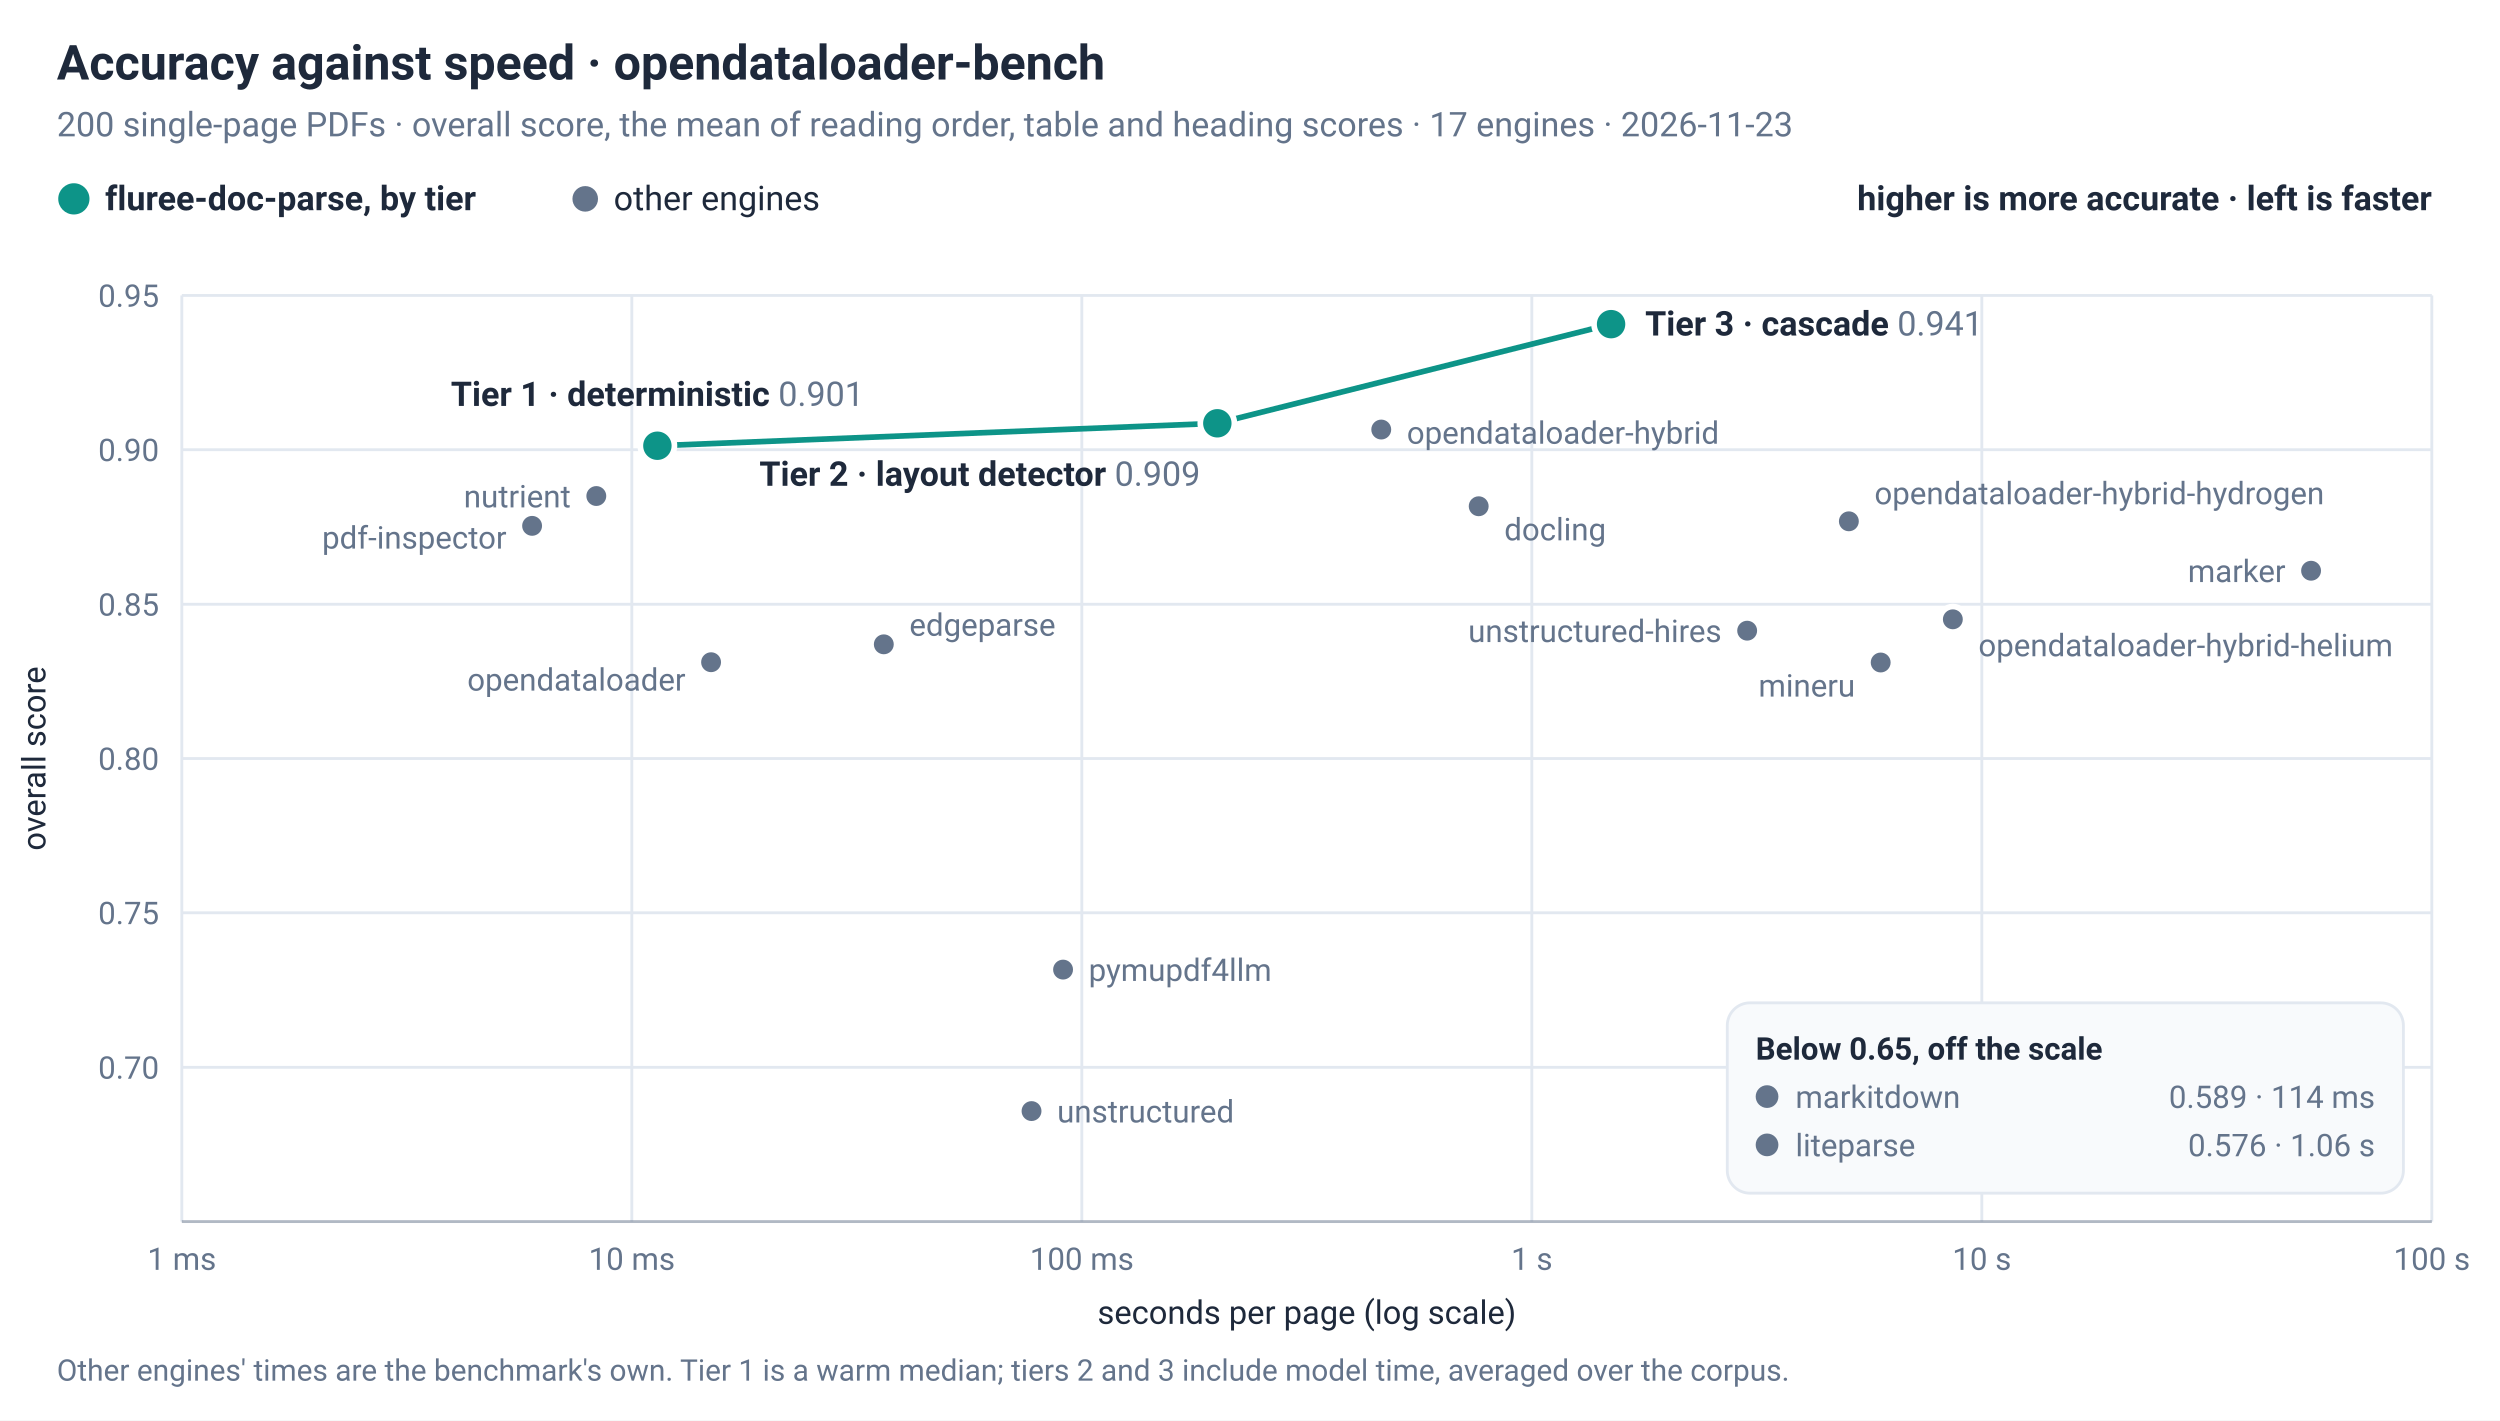
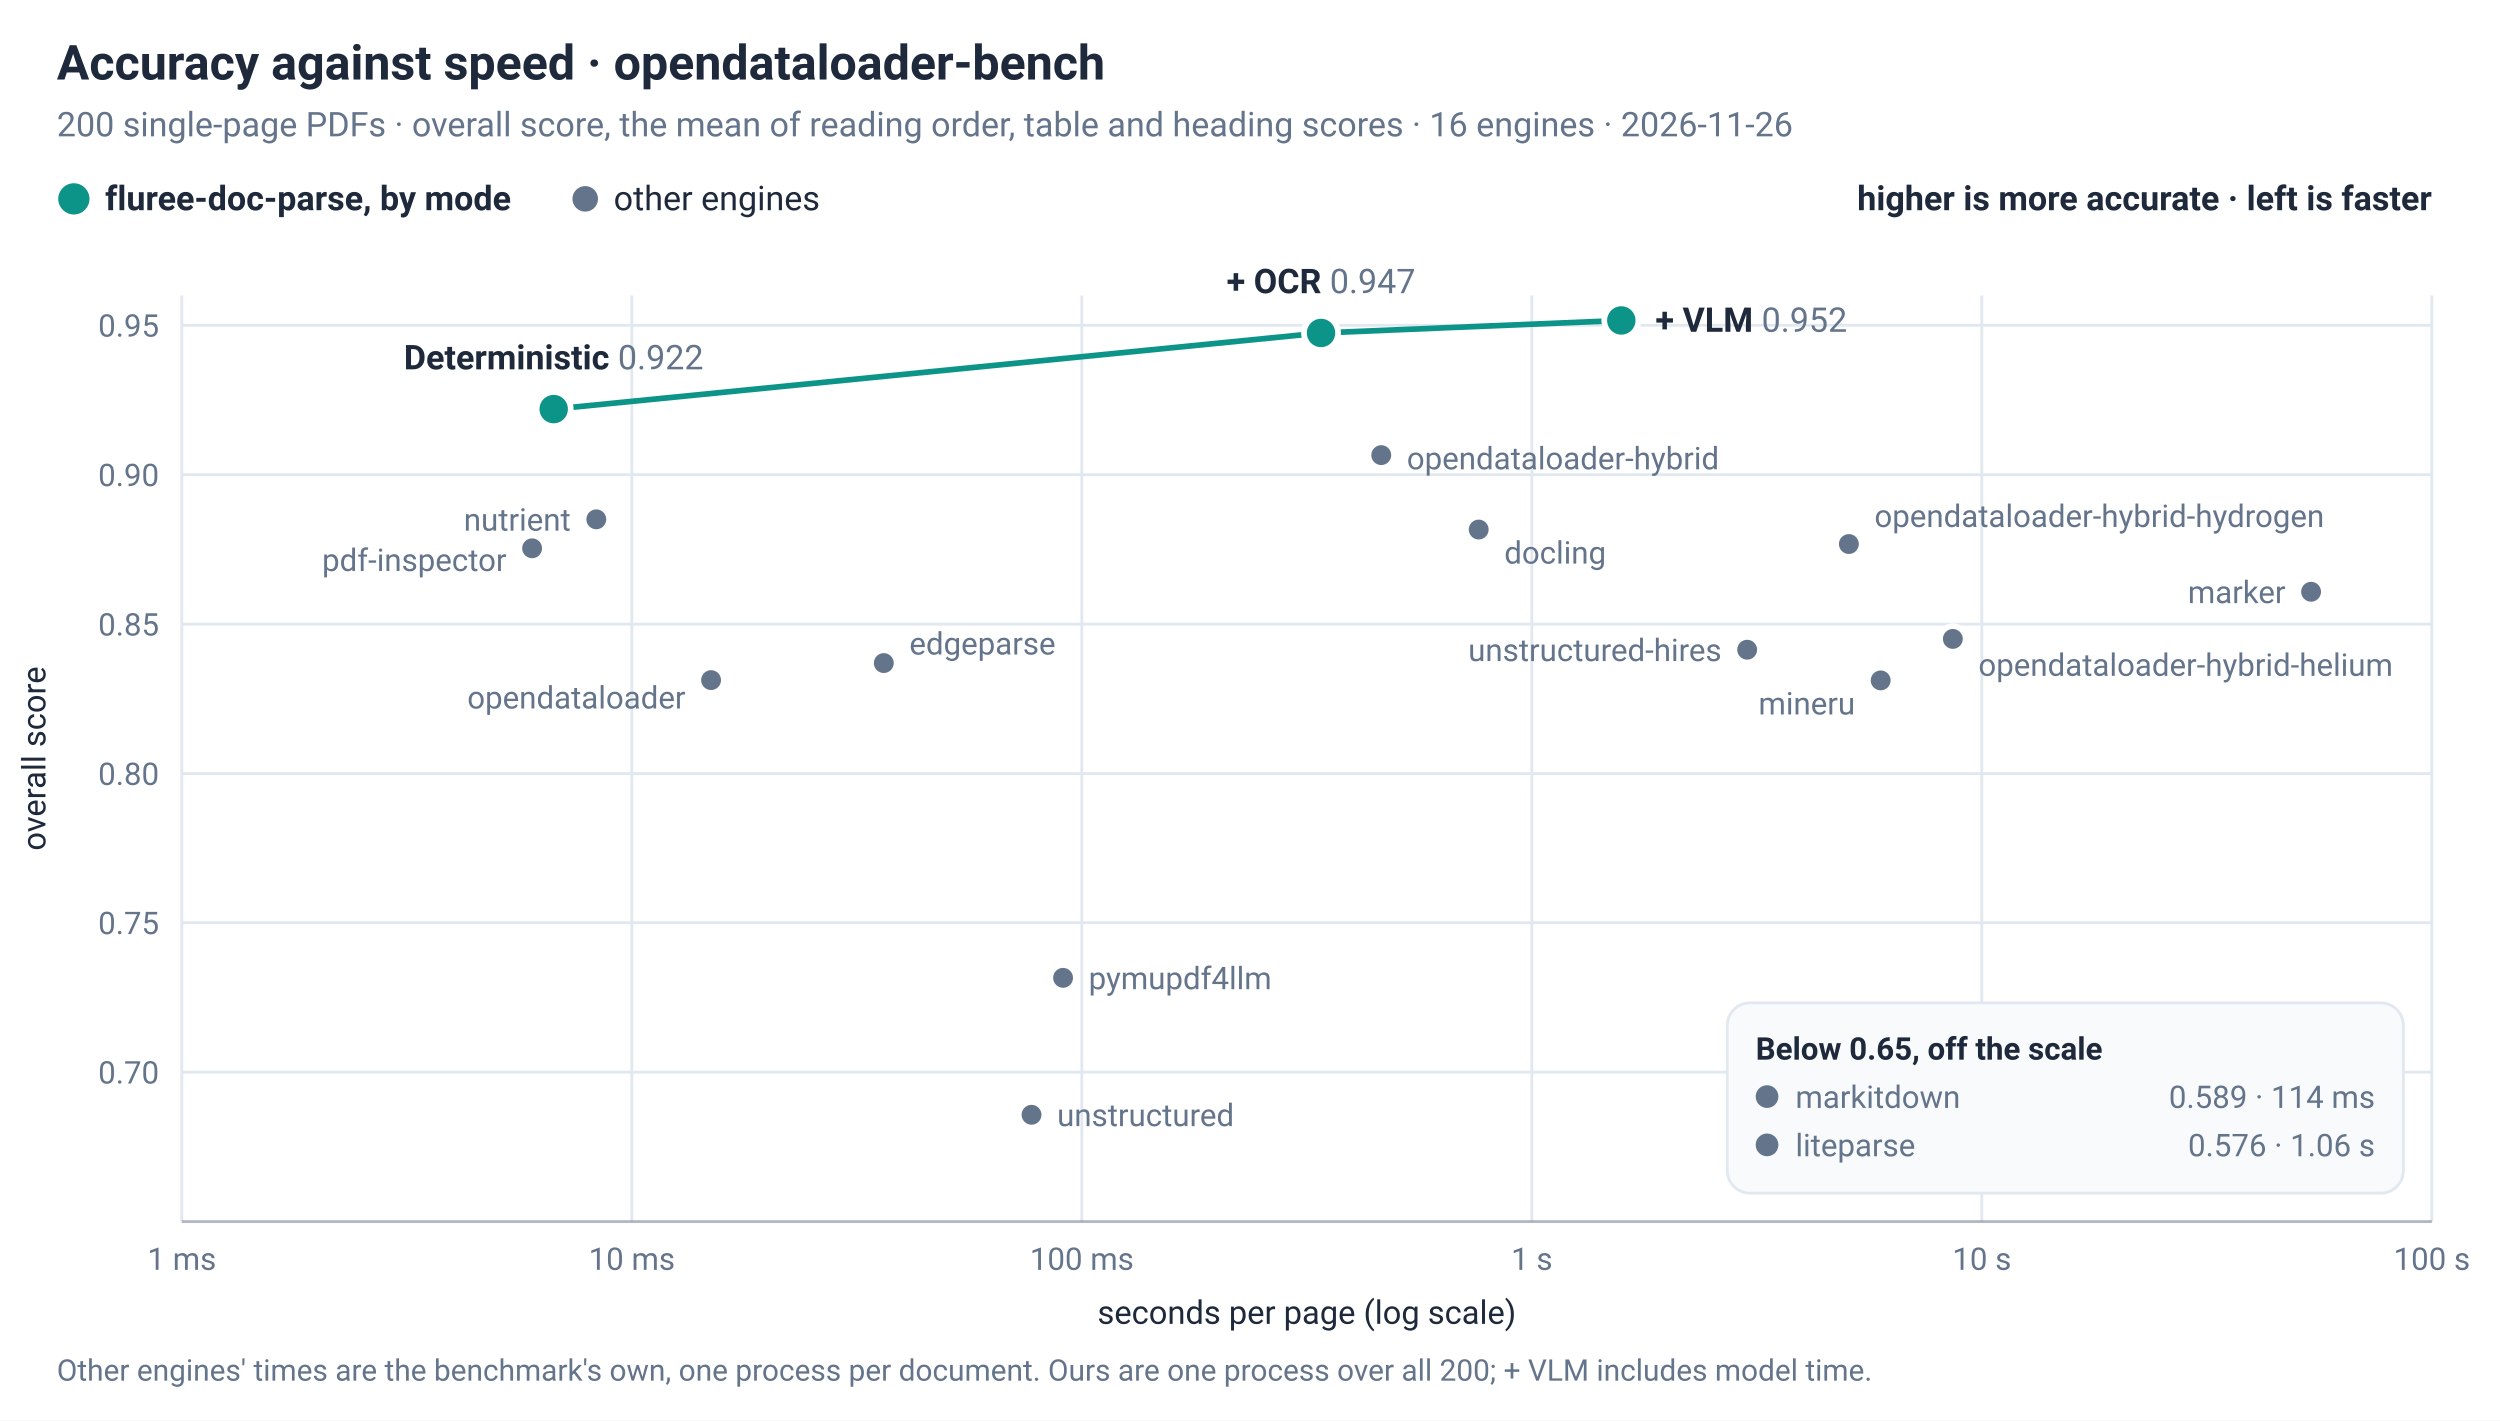
<svg xmlns="http://www.w3.org/2000/svg" width="880" height="500" viewBox="0 0 880 500" font-family="-apple-system,Segoe UI,Roboto,Helvetica,Arial,sans-serif">
  <rect width="880" height="500" fill="white" />
  <text x="20" y="28" font-size="17" font-weight="700" fill="#1e293b">Accuracy against speed · opendataloader-bench</text>
-   <text x="20" y="48" font-size="12" fill="#64748b">200 single-page PDFs · overall score, the mean of reading order, table and heading scores · 17 engines · 2026-11-23</text>
+   <text x="20" y="48" font-size="12" fill="#64748b">200 single-page PDFs · overall score, the mean of reading order, table and heading scores · 16 engines · 2026-11-26</text>
  <circle cx="26" cy="70" r="5.5" fill="#0d9488" />
-   <text x="37" y="74" font-size="12" font-weight="700" fill="#1e293b">fluree-doc-parse, by tier</text>
+   <text x="37" y="74" font-size="12" font-weight="700" fill="#1e293b">fluree-doc-parse, by mode</text>
  <circle cx="206" cy="70" r="4.5" fill="#64748b" />
  <text x="216" y="74" font-size="12" fill="#1e293b">other engines</text>
  <text x="856" y="74" font-size="12" font-weight="700" fill="#1e293b" text-anchor="end">higher is more accurate · left is faster</text>
-   <line x1="64" y1="375.7" x2="856" y2="375.7" stroke="#e2e8f0" />
-   <text x="56" y="379.7" font-size="11" fill="#64748b" text-anchor="end">0.70</text>
-   <line x1="64" y1="321.3" x2="856" y2="321.3" stroke="#e2e8f0" />
-   <text x="56" y="325.3" font-size="11" fill="#64748b" text-anchor="end">0.75</text>
-   <line x1="64" y1="267.0" x2="856" y2="267.0" stroke="#e2e8f0" />
-   <text x="56" y="271.0" font-size="11" fill="#64748b" text-anchor="end">0.80</text>
-   <line x1="64" y1="212.7" x2="856" y2="212.7" stroke="#e2e8f0" />
-   <text x="56" y="216.7" font-size="11" fill="#64748b" text-anchor="end">0.85</text>
-   <line x1="64" y1="158.3" x2="856" y2="158.3" stroke="#e2e8f0" />
-   <text x="56" y="162.3" font-size="11" fill="#64748b" text-anchor="end">0.90</text>
-   <line x1="64" y1="104.0" x2="856" y2="104.0" stroke="#e2e8f0" />
-   <text x="56" y="108.0" font-size="11" fill="#64748b" text-anchor="end">0.95</text>
+   <line x1="64" y1="377.4" x2="856" y2="377.4" stroke="#e2e8f0" />
+   <text x="56" y="381.4" font-size="11" fill="#64748b" text-anchor="end">0.70</text>
+   <line x1="64" y1="324.8" x2="856" y2="324.8" stroke="#e2e8f0" />
+   <text x="56" y="328.8" font-size="11" fill="#64748b" text-anchor="end">0.75</text>
+   <line x1="64" y1="272.3" x2="856" y2="272.3" stroke="#e2e8f0" />
+   <text x="56" y="276.3" font-size="11" fill="#64748b" text-anchor="end">0.80</text>
+   <line x1="64" y1="219.7" x2="856" y2="219.7" stroke="#e2e8f0" />
+   <text x="56" y="223.7" font-size="11" fill="#64748b" text-anchor="end">0.85</text>
+   <line x1="64" y1="167.1" x2="856" y2="167.1" stroke="#e2e8f0" />
+   <text x="56" y="171.1" font-size="11" fill="#64748b" text-anchor="end">0.90</text>
+   <line x1="64" y1="114.5" x2="856" y2="114.5" stroke="#e2e8f0" />
+   <text x="56" y="118.5" font-size="11" fill="#64748b" text-anchor="end">0.95</text>
  <line x1="64.0" y1="104" x2="64.0" y2="430" stroke="#e2e8f0" />
  <text x="64.0" y="447" font-size="11" fill="#64748b" text-anchor="middle">1 ms</text>
  <line x1="222.4" y1="104" x2="222.4" y2="430" stroke="#e2e8f0" />
  <text x="222.4" y="447" font-size="11" fill="#64748b" text-anchor="middle">10 ms</text>
  <line x1="380.8" y1="104" x2="380.8" y2="430" stroke="#e2e8f0" />
  <text x="380.8" y="447" font-size="11" fill="#64748b" text-anchor="middle">100 ms</text>
  <line x1="539.2" y1="104" x2="539.2" y2="430" stroke="#e2e8f0" />
  <text x="539.2" y="447" font-size="11" fill="#64748b" text-anchor="middle">1 s</text>
  <line x1="697.6" y1="104" x2="697.6" y2="430" stroke="#e2e8f0" />
  <text x="697.6" y="447" font-size="11" fill="#64748b" text-anchor="middle">10 s</text>
  <line x1="856.0" y1="104" x2="856.0" y2="430" stroke="#e2e8f0" />
  <text x="856.0" y="447" font-size="11" fill="#64748b" text-anchor="middle">100 s</text>
  <line x1="64" y1="430" x2="856" y2="430" stroke="#64748b" stroke-opacity="0.5" />
  <text x="460" y="466" font-size="11.5" fill="#1e293b" text-anchor="middle">seconds per page (log scale)</text>
  <text x="16" y="267" font-size="11.5" fill="#1e293b" text-anchor="middle" transform="rotate(-90 16 267)">overall score</text>
-   <circle cx="486.2" cy="151.2" r="4.5" fill="#64748b" stroke="white" stroke-width="2" />
-   <text x="495.2" y="156.2" font-size="11" fill="#64748b" text-anchor="start">opendataloader-hybrid</text>
-   <circle cx="209.9" cy="174.6" r="4.5" fill="#64748b" stroke="white" stroke-width="2" />
-   <text x="200.9" y="178.6" font-size="11" fill="#64748b" text-anchor="end">nutrient</text>
-   <circle cx="520.5" cy="178.2" r="4.5" fill="#64748b" stroke="white" stroke-width="2" />
-   <text x="529.5" y="190.2" font-size="11" fill="#64748b" text-anchor="start">docling</text>
-   <circle cx="650.8" cy="183.5" r="4.5" fill="#64748b" stroke="white" stroke-width="2" />
-   <text x="659.8" y="177.5" font-size="11" fill="#64748b" text-anchor="start">opendataloader-hybrid-hydrogen</text>
-   <circle cx="187.3" cy="185.1" r="4.5" fill="#64748b" stroke="white" stroke-width="2" />
-   <text x="178.3" y="193.1" font-size="11" fill="#64748b" text-anchor="end">pdf-inspector</text>
-   <circle cx="813.5" cy="200.9" r="4.5" fill="#64748b" stroke="white" stroke-width="2" />
-   <text x="804.5" y="204.9" font-size="11" fill="#64748b" text-anchor="end">marker</text>
-   <circle cx="687.4" cy="218.0" r="4.5" fill="#64748b" stroke="white" stroke-width="2" />
-   <text x="696.4" y="231.0" font-size="11" fill="#64748b" text-anchor="start">opendataloader-hybrid-helium</text>
-   <circle cx="615.0" cy="222.0" r="4.5" fill="#64748b" stroke="white" stroke-width="2" />
-   <text x="606.0" y="226.0" font-size="11" fill="#64748b" text-anchor="end">unstructured-hires</text>
-   <circle cx="311.1" cy="226.8" r="4.5" fill="#64748b" stroke="white" stroke-width="2" />
-   <text x="320.1" y="223.8" font-size="11" fill="#64748b" text-anchor="start">edgeparse</text>
-   <circle cx="250.3" cy="233.1" r="4.5" fill="#64748b" stroke="white" stroke-width="2" />
-   <text x="241.3" y="243.1" font-size="11" fill="#64748b" text-anchor="end">opendataloader</text>
-   <circle cx="662.0" cy="233.2" r="4.5" fill="#64748b" stroke="white" stroke-width="2" />
-   <text x="653.0" y="245.2" font-size="11" fill="#64748b" text-anchor="end">mineru</text>
-   <circle cx="374.2" cy="341.3" r="4.5" fill="#64748b" stroke="white" stroke-width="2" />
-   <text x="383.2" y="345.3" font-size="11" fill="#64748b" text-anchor="start">pymupdf4llm</text>
-   <circle cx="363.1" cy="391.1" r="4.5" fill="#64748b" stroke="white" stroke-width="2" />
-   <text x="372.1" y="395.1" font-size="11" fill="#64748b" text-anchor="start">unstructured</text>
-   <path d="M231.4 156.9 L428.5 149.0 L567.1 114.1" fill="none" stroke="#0d9488" stroke-width="2" stroke-linejoin="round" />
-   <circle cx="231.4" cy="156.9" r="6" fill="#0d9488" stroke="white" stroke-width="2" />
-   <text x="231.4" y="142.9" font-size="12" font-weight="700" fill="#1e293b" text-anchor="middle">Tier 1 · deterministic <tspan font-weight="400" fill="#64748b">0.901</tspan>
+   <circle cx="486.2" cy="160.2" r="4.5" fill="#64748b" stroke="white" stroke-width="2" />
+   <text x="495.2" y="165.2" font-size="11" fill="#64748b" text-anchor="start">opendataloader-hybrid</text>
+   <circle cx="209.9" cy="182.8" r="4.5" fill="#64748b" stroke="white" stroke-width="2" />
+   <text x="200.9" y="186.8" font-size="11" fill="#64748b" text-anchor="end">nutrient</text>
+   <circle cx="520.5" cy="186.4" r="4.5" fill="#64748b" stroke="white" stroke-width="2" />
+   <text x="529.5" y="198.4" font-size="11" fill="#64748b" text-anchor="start">docling</text>
+   <circle cx="650.8" cy="191.5" r="4.5" fill="#64748b" stroke="white" stroke-width="2" />
+   <text x="659.8" y="185.5" font-size="11" fill="#64748b" text-anchor="start">opendataloader-hybrid-hydrogen</text>
+   <circle cx="187.3" cy="193.0" r="4.5" fill="#64748b" stroke="white" stroke-width="2" />
+   <text x="178.3" y="201.0" font-size="11" fill="#64748b" text-anchor="end">pdf-inspector</text>
+   <circle cx="813.5" cy="208.3" r="4.5" fill="#64748b" stroke="white" stroke-width="2" />
+   <text x="804.5" y="212.3" font-size="11" fill="#64748b" text-anchor="end">marker</text>
+   <circle cx="687.4" cy="224.9" r="4.5" fill="#64748b" stroke="white" stroke-width="2" />
+   <text x="696.4" y="237.9" font-size="11" fill="#64748b" text-anchor="start">opendataloader-hybrid-helium</text>
+   <circle cx="615.0" cy="228.7" r="4.5" fill="#64748b" stroke="white" stroke-width="2" />
+   <text x="606.0" y="232.7" font-size="11" fill="#64748b" text-anchor="end">unstructured-hires</text>
+   <circle cx="311.1" cy="233.4" r="4.5" fill="#64748b" stroke="white" stroke-width="2" />
+   <text x="320.1" y="230.4" font-size="11" fill="#64748b" text-anchor="start">edgeparse</text>
+   <circle cx="250.3" cy="239.4" r="4.5" fill="#64748b" stroke="white" stroke-width="2" />
+   <text x="241.3" y="249.4" font-size="11" fill="#64748b" text-anchor="end">opendataloader</text>
+   <circle cx="662.0" cy="239.5" r="4.5" fill="#64748b" stroke="white" stroke-width="2" />
+   <text x="653.0" y="251.5" font-size="11" fill="#64748b" text-anchor="end">mineru</text>
+   <circle cx="374.2" cy="344.2" r="4.5" fill="#64748b" stroke="white" stroke-width="2" />
+   <text x="383.2" y="348.2" font-size="11" fill="#64748b" text-anchor="start">pymupdf4llm</text>
+   <circle cx="363.1" cy="392.4" r="4.5" fill="#64748b" stroke="white" stroke-width="2" />
+   <text x="372.1" y="396.4" font-size="11" fill="#64748b" text-anchor="start">unstructured</text>
+   <path d="M194.9 144.0 L465.0 117.2 L570.7 112.8" fill="none" stroke="#0d9488" stroke-width="2" stroke-linejoin="round" />
+   <circle cx="194.9" cy="144.0" r="6" fill="#0d9488" stroke="white" stroke-width="2" />
+   <text x="194.9" y="130.0" font-size="12" font-weight="700" fill="#1e293b" text-anchor="middle">Deterministic <tspan font-weight="400" fill="#64748b">0.922</tspan>
  </text>
-   <circle cx="428.5" cy="149.0" r="6" fill="#0d9488" stroke="white" stroke-width="2" />
-   <text x="422.5" y="171.0" font-size="12" font-weight="700" fill="#1e293b" text-anchor="end">Tier 2 · layout detector <tspan font-weight="400" fill="#64748b">0.909</tspan>
+   <circle cx="465.0" cy="117.2" r="6" fill="#0d9488" stroke="white" stroke-width="2" />
+   <text x="465.0" y="103.2" font-size="12" font-weight="700" fill="#1e293b" text-anchor="middle">+ OCR <tspan font-weight="400" fill="#64748b">0.947</tspan>
  </text>
-   <circle cx="567.1" cy="114.1" r="6" fill="#0d9488" stroke="white" stroke-width="2" />
-   <text x="579.1" y="118.1" font-size="12" font-weight="700" fill="#1e293b" text-anchor="start">Tier 3 · cascade <tspan font-weight="400" fill="#64748b">0.941</tspan>
+   <circle cx="570.7" cy="112.8" r="6" fill="#0d9488" stroke="white" stroke-width="2" />
+   <text x="582.7" y="116.8" font-size="12" font-weight="700" fill="#1e293b" text-anchor="start">+ VLM <tspan font-weight="400" fill="#64748b">0.952</tspan>
  </text>
  <rect x="608" y="353" width="238" height="67" rx="8" fill="#f8fafc" stroke="#e2e8f0" />
  <text x="618" y="373" font-size="11" font-weight="700" fill="#1e293b">Below 0.65, off the scale</text>
  <circle cx="622" cy="386" r="4" fill="#64748b" />
  <text x="632" y="390" font-size="11" fill="#64748b">markitdown</text>
  <text x="836" y="390" font-size="11" fill="#64748b" text-anchor="end">0.589 · 114 ms</text>
  <circle cx="622" cy="403" r="4" fill="#64748b" />
  <text x="632" y="407" font-size="11" fill="#64748b">liteparse</text>
  <text x="836" y="407" font-size="11" fill="#64748b" text-anchor="end">0.576 · 1.06 s</text>
-   <text x="20" y="486" font-size="10.5" fill="#64748b">Other engines' times are the benchmark's own. Tier 1 is a warm median; tiers 2 and 3 include model time, averaged over the corpus.</text>
+   <text x="20" y="486" font-size="10.5" fill="#64748b">Other engines' times are the benchmark's own, one process per document. Ours are one process over all 200; + VLM includes model time.</text>
</svg>
